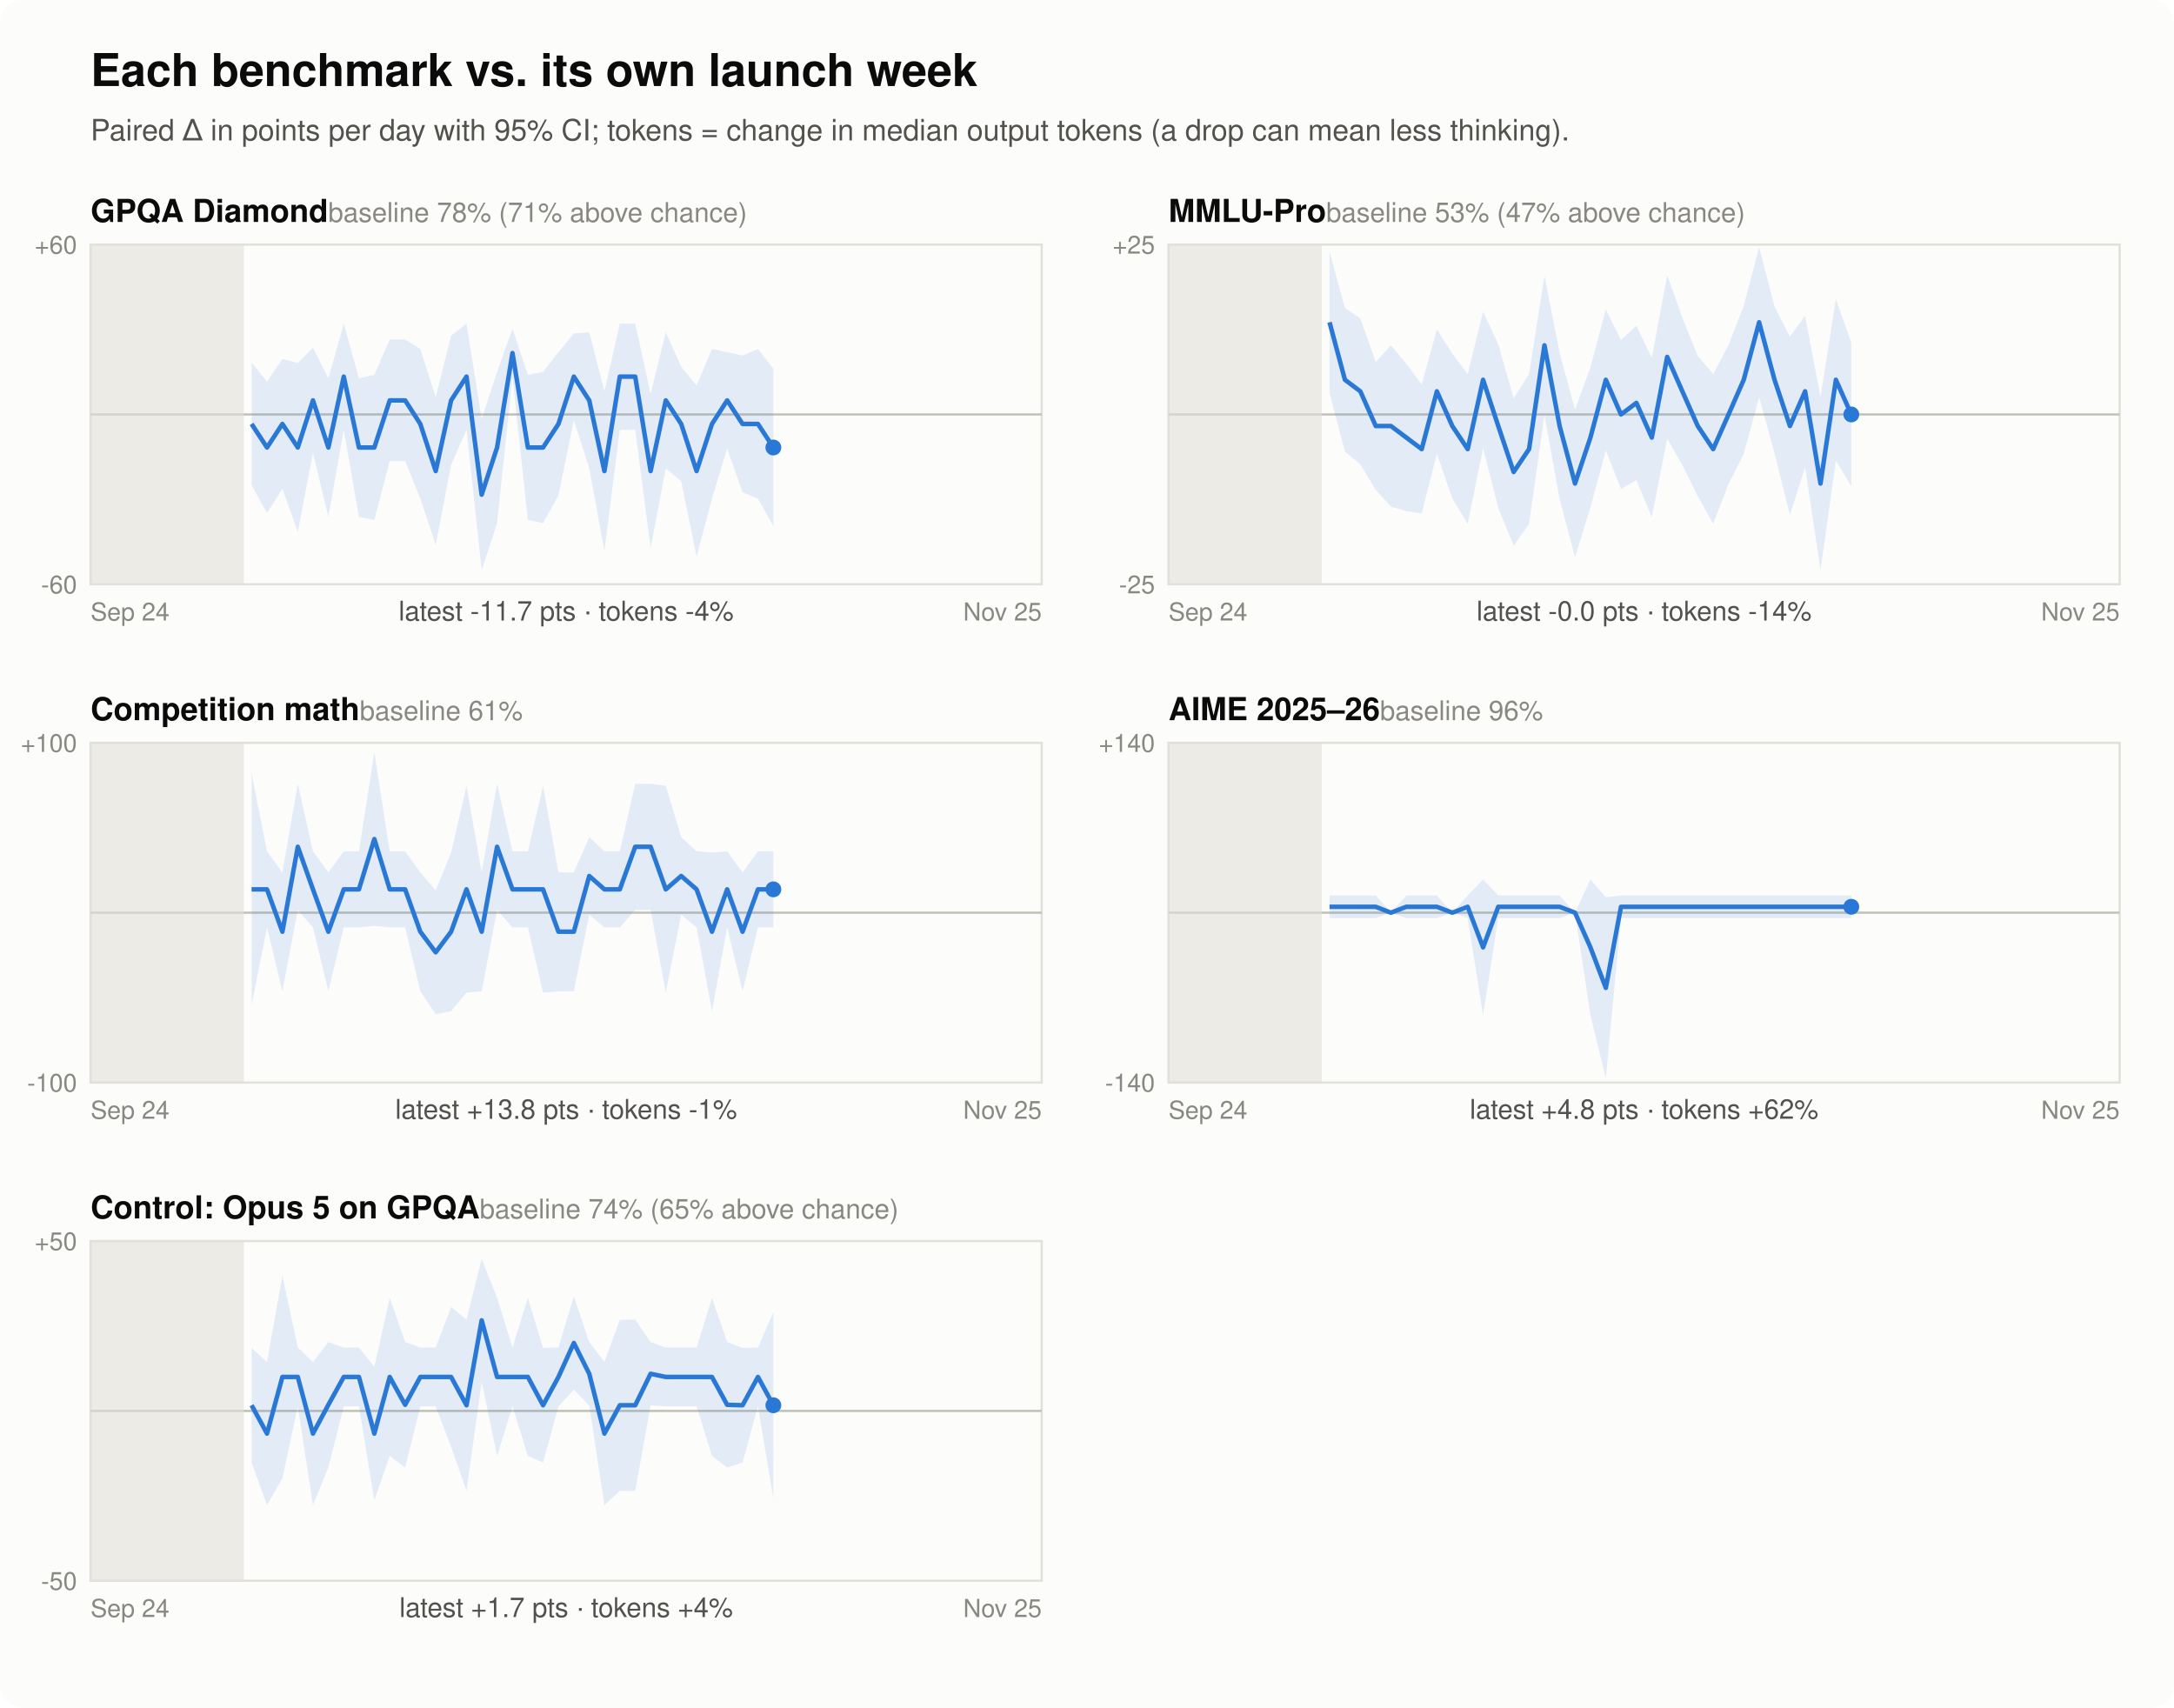
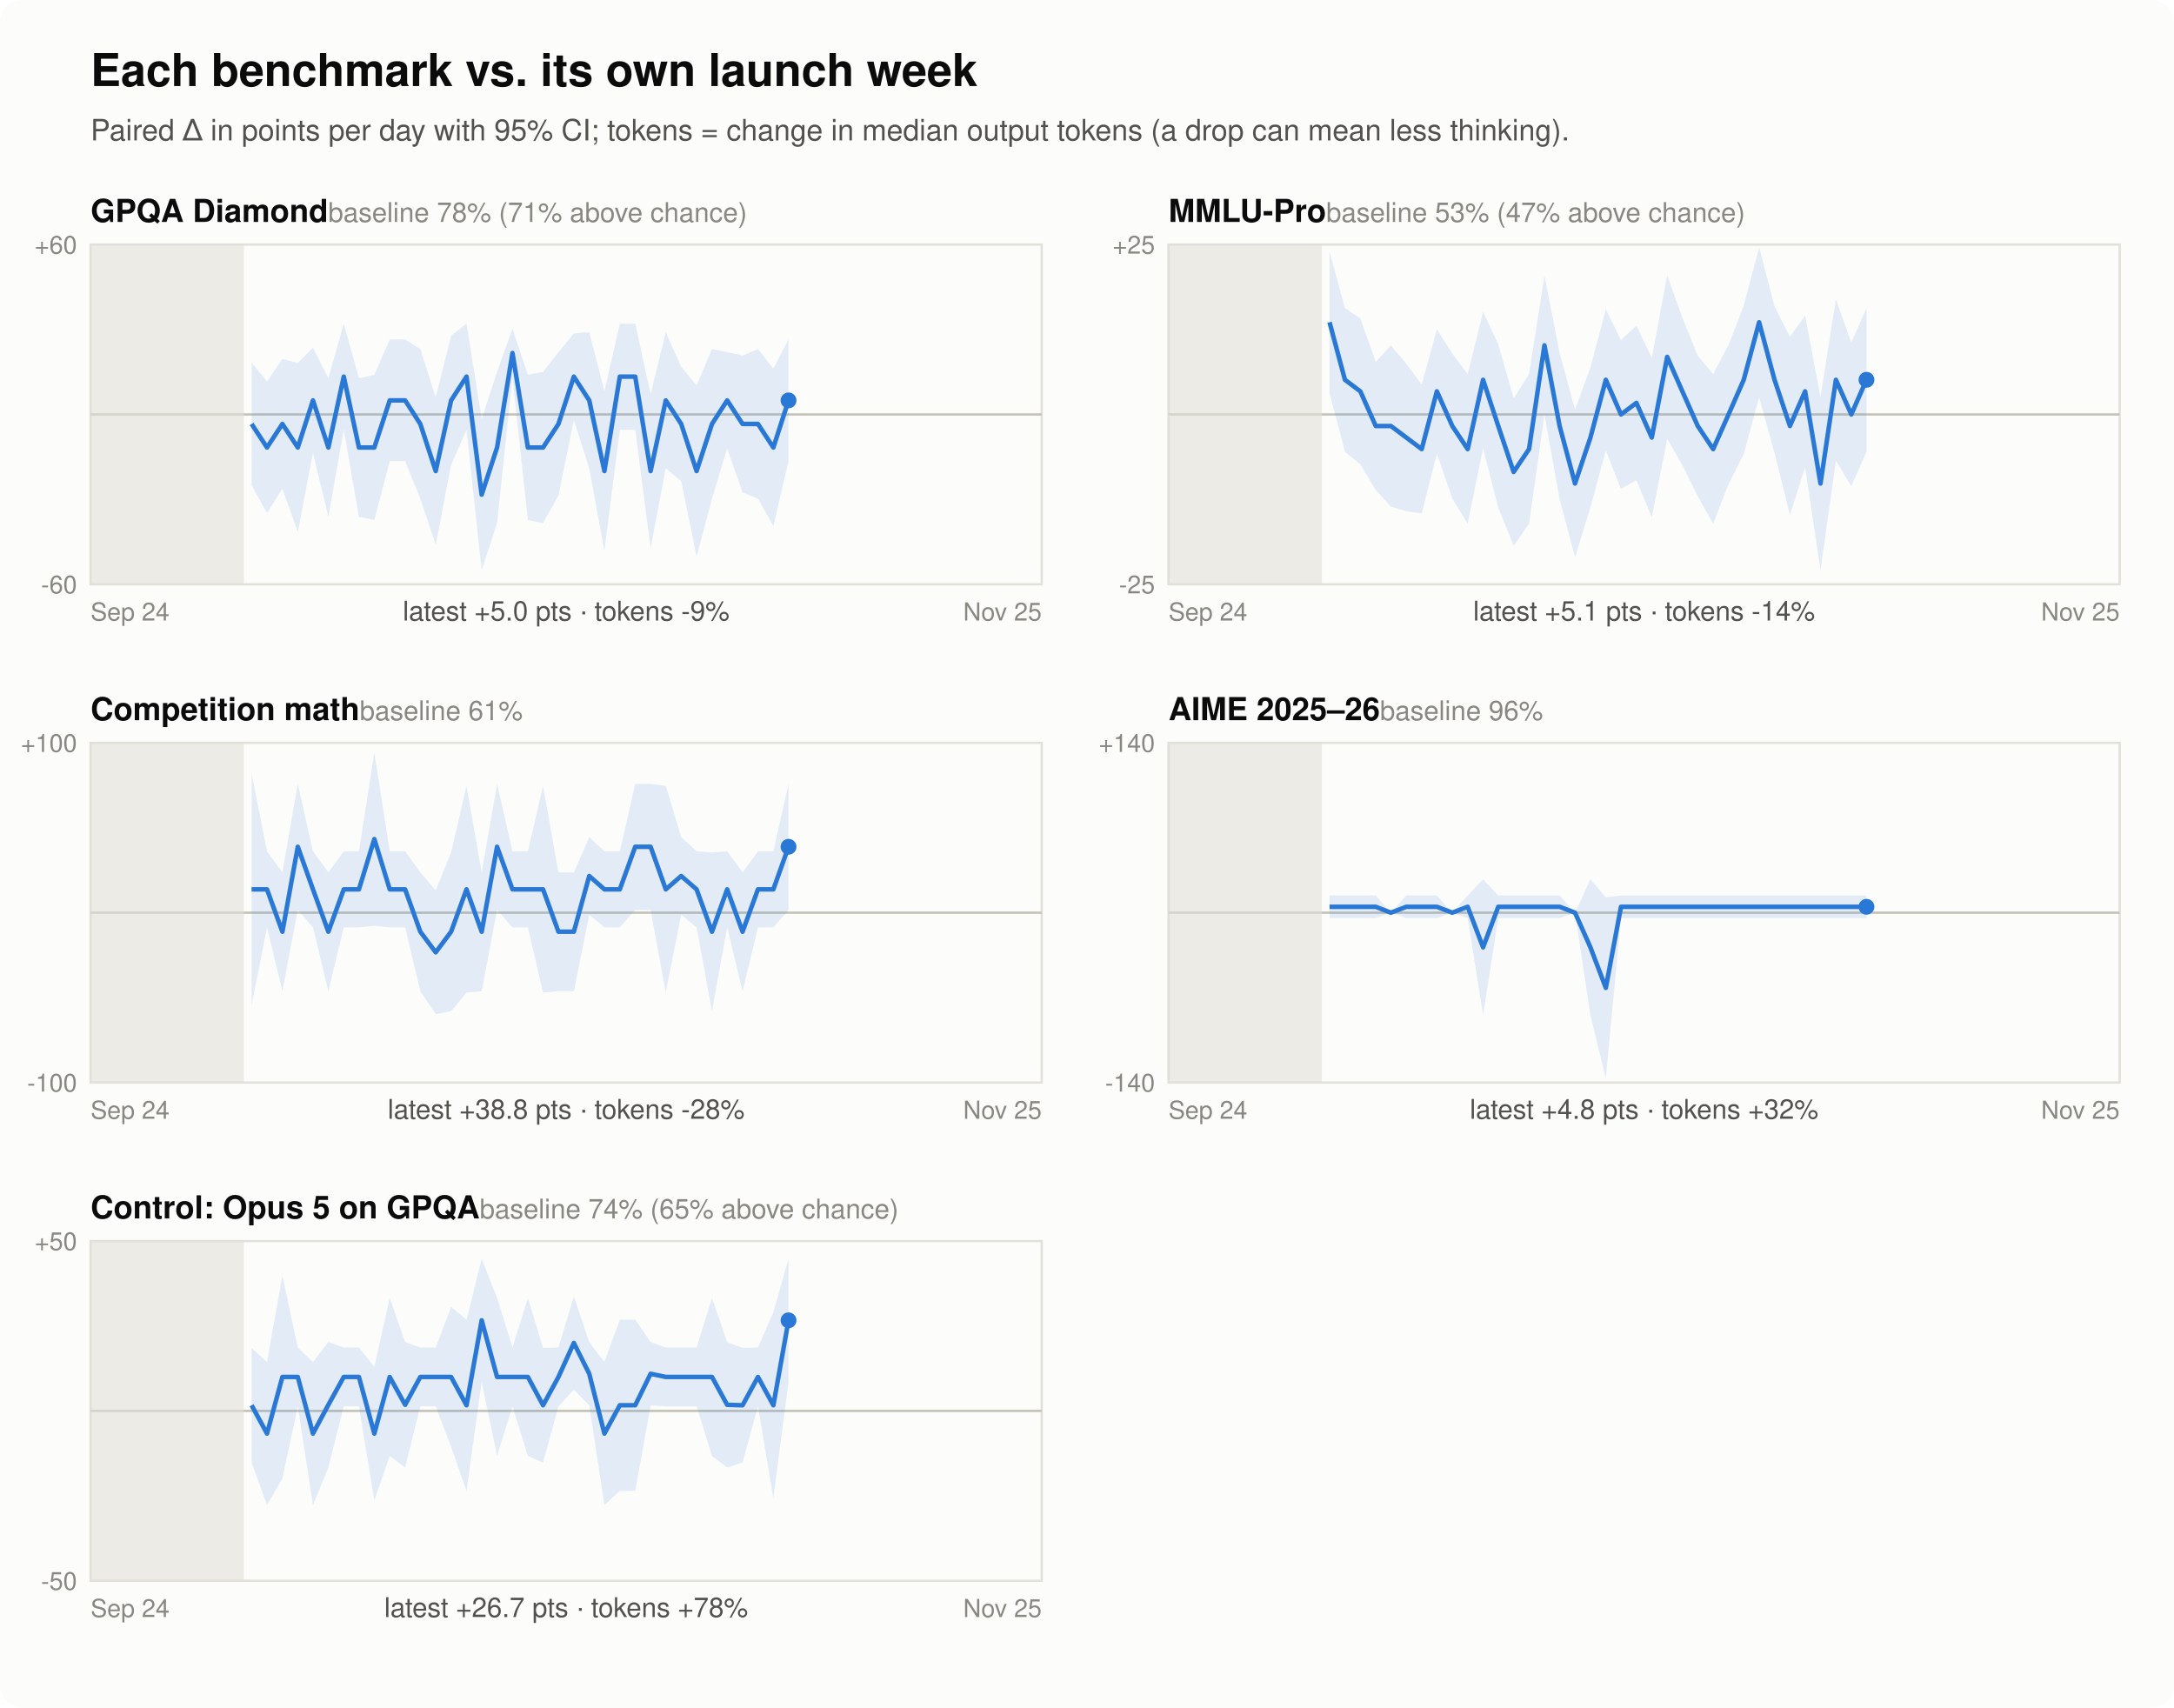
<svg xmlns="http://www.w3.org/2000/svg" width="960" height="754" viewBox="0 0 960 754" font-family="-apple-system, Segoe UI, Helvetica, Arial, sans-serif" role="img" aria-labelledby="ft fd">
  <rect width="960" height="754" rx="10" fill="#fcfcfb" />
  <text x="40" y="38" fill="#0b0b0b" font-size="20" font-weight="600">Each benchmark vs. its own launch week</text>
  <text x="40" y="62" fill="#52514e" font-size="13">Paired Δ in points per day with 95% CI; tokens = change in median output tokens (a drop can mean less thinking).</text>
  <text x="40" y="98" fill="#0b0b0b" font-size="14" font-weight="600">GPQA Diamond<tspan fill="#898781" font-weight="400" font-size="12">  baseline 78% (71% above chance)</tspan>
  </text>
  <rect x="40" y="108" width="420" height="150" fill="none" stroke="#e1e0d9" />
  <line x1="40" y1="183.0" x2="460" y2="183.0" stroke="#c3c2b7" />
  <text x="34" y="262.0" text-anchor="end" fill="#898781" font-size="11">-60</text>
  <text x="34" y="112.0" text-anchor="end" fill="#898781" font-size="11">+60</text>
  <rect x="40.0" y="108" width="67.7" height="150" fill="#e1e0d9" opacity="0.6" />
  <text x="40" y="274" fill="#898781" font-size="11">Sep 24</text>
  <text x="460" y="274" text-anchor="end" fill="#898781" font-size="11">Nov 25</text>
-   <path d="M111.1,160.1 L117.9,168.5 L124.7,158.5 L131.5,160.3 L138.2,153.5 L145.0,167.0 L151.8,142.9 L158.5,167.0 L165.3,165.5 L172.1,149.9 L178.9,149.9 L185.6,154.1 L192.4,175.4 L199.2,148.2 L206.0,142.9 L212.7,185.0 L219.5,164.2 L226.3,145.1 L233.1,165.5 L239.8,164.2 L246.6,155.5 L253.4,147.2 L260.2,146.7 L266.9,172.7 L273.7,142.9 L280.5,142.9 L287.3,174.0 L294.0,146.7 L300.8,161.9 L307.6,170.2 L314.4,154.1 L321.1,155.5 L327.9,157.0 L334.7,154.1 L341.5,162.8 L341.5,232.3 L334.7,220.2 L327.9,217.4 L321.1,198.0 L314.4,220.2 L307.6,245.8 L300.8,212.5 L294.0,206.8 L287.3,242.0 L280.5,189.8 L273.7,189.8 L266.9,243.3 L260.2,206.8 L253.4,185.5 L246.6,218.8 L239.8,231.0 L233.1,229.6 L226.3,166.7 L219.5,231.0 L212.7,251.8 L206.0,189.8 L199.2,205.3 L192.4,240.6 L185.6,220.2 L178.9,203.6 L172.1,203.6 L165.3,229.6 L158.5,228.2 L151.8,189.8 L145.0,228.2 L138.2,200.0 L131.5,234.9 L124.7,215.8 L117.9,226.6 L111.1,214.2 Z" fill="#2a78d6" opacity="0.12" />
-   <path d="M111.1,187.2 L117.9,197.6 L124.7,187.2 L131.5,197.6 L138.2,176.8 L145.0,197.6 L151.8,166.3 L158.5,197.6 L165.3,197.6 L172.1,176.8 L178.9,176.8 L185.6,187.2 L192.4,208.0 L199.2,176.8 L206.0,166.3 L212.7,218.4 L219.5,197.6 L226.3,155.9 L233.1,197.6 L239.8,197.6 L246.6,187.2 L253.4,166.3 L260.2,176.8 L266.9,208.0 L273.7,166.3 L280.5,166.3 L287.3,208.0 L294.0,176.8 L300.8,187.2 L307.6,208.0 L314.4,187.2 L321.1,176.8 L327.9,187.2 L334.7,187.2 L341.5,197.6" fill="none" stroke="#2a78d6" stroke-width="2" stroke-linejoin="round" />
-   <circle cx="341.5" cy="197.6" r="3.5" fill="#2a78d6" />
-   <text x="250.0" y="274" text-anchor="middle" fill="#52514e" font-size="12">latest -11.7 pts · tokens -4%</text>
+   <path d="M111.1,160.1 L117.9,168.5 L124.7,158.5 L131.5,160.3 L138.2,153.5 L145.0,167.0 L151.8,142.9 L158.5,167.0 L165.3,165.5 L172.1,149.9 L178.9,149.9 L185.6,154.1 L192.4,175.4 L199.2,148.2 L206.0,142.9 L212.7,185.0 L219.5,164.2 L226.3,145.1 L233.1,165.5 L239.8,164.2 L246.6,155.5 L253.4,147.2 L260.2,146.7 L266.9,172.7 L273.7,142.9 L280.5,142.9 L287.3,174.0 L294.0,146.7 L300.8,161.9 L307.6,170.2 L314.4,154.1 L321.1,155.5 L327.9,157.0 L334.7,154.1 L341.5,162.8 L348.2,149.9 L348.2,203.6 L341.5,232.3 L334.7,220.2 L327.9,217.4 L321.1,198.0 L314.4,220.2 L307.6,245.8 L300.8,212.5 L294.0,206.8 L287.3,242.0 L280.5,189.8 L273.7,189.8 L266.9,243.3 L260.2,206.8 L253.4,185.5 L246.6,218.8 L239.8,231.0 L233.1,229.6 L226.3,166.7 L219.5,231.0 L212.7,251.8 L206.0,189.8 L199.2,205.3 L192.4,240.6 L185.6,220.2 L178.9,203.6 L172.1,203.6 L165.3,229.6 L158.5,228.2 L151.8,189.8 L145.0,228.2 L138.2,200.0 L131.5,234.9 L124.7,215.8 L117.9,226.6 L111.1,214.2 Z" fill="#2a78d6" opacity="0.12" />
+   <path d="M111.1,187.2 L117.9,197.6 L124.7,187.2 L131.5,197.6 L138.2,176.8 L145.0,197.6 L151.8,166.3 L158.5,197.6 L165.3,197.6 L172.1,176.8 L178.9,176.8 L185.6,187.2 L192.4,208.0 L199.2,176.8 L206.0,166.3 L212.7,218.4 L219.5,197.6 L226.3,155.9 L233.1,197.6 L239.8,197.6 L246.6,187.2 L253.4,166.3 L260.2,176.8 L266.9,208.0 L273.7,166.3 L280.5,166.3 L287.3,208.0 L294.0,176.8 L300.8,187.2 L307.6,208.0 L314.4,187.2 L321.1,176.8 L327.9,187.2 L334.7,187.2 L341.5,197.6 L348.2,176.8" fill="none" stroke="#2a78d6" stroke-width="2" stroke-linejoin="round" />
+   <circle cx="348.2" cy="176.8" r="3.5" fill="#2a78d6" />
+   <text x="250.0" y="274" text-anchor="middle" fill="#52514e" font-size="12">latest +5.0 pts · tokens -9%</text>
  <text x="516" y="98" fill="#0b0b0b" font-size="14" font-weight="600">MMLU-Pro<tspan fill="#898781" font-weight="400" font-size="12">  baseline 53% (47% above chance)</tspan>
  </text>
  <rect x="516" y="108" width="420" height="150" fill="none" stroke="#e1e0d9" />
  <line x1="516" y1="183.0" x2="936" y2="183.0" stroke="#c3c2b7" />
  <text x="510" y="262.0" text-anchor="end" fill="#898781" font-size="11">-25</text>
  <text x="510" y="112.0" text-anchor="end" fill="#898781" font-size="11">+25</text>
  <rect x="516.0" y="108" width="67.7" height="150" fill="#e1e0d9" opacity="0.6" />
  <text x="516" y="274" fill="#898781" font-size="11">Sep 24</text>
  <text x="936" y="274" text-anchor="end" fill="#898781" font-size="11">Nov 25</text>
-   <path d="M587.1,111.1 L593.9,136.0 L600.7,140.6 L607.5,159.8 L614.2,152.5 L621.0,160.6 L627.8,169.8 L634.5,145.4 L641.3,156.1 L648.1,165.2 L654.9,137.6 L661.6,152.0 L668.4,175.8 L675.2,165.2 L682.0,121.8 L688.7,155.8 L695.5,180.9 L702.3,162.2 L709.1,136.6 L715.8,150.1 L722.6,143.8 L729.4,158.0 L736.2,121.5 L742.9,140.3 L749.7,157.1 L756.5,165.2 L763.3,152.3 L770.0,135.0 L776.8,109.2 L783.6,135.3 L790.4,148.7 L797.1,139.4 L803.9,175.2 L810.7,132.1 L817.5,151.3 L817.5,214.7 L810.7,203.4 L803.9,251.8 L797.1,206.3 L790.4,227.4 L783.6,200.1 L776.8,175.4 L770.0,200.5 L763.3,213.7 L756.5,231.3 L749.7,219.1 L742.9,205.4 L736.2,193.7 L729.4,228.4 L722.6,212.0 L715.8,215.9 L709.1,198.9 L702.3,224.1 L695.5,246.1 L688.7,220.4 L682.0,183.2 L675.2,231.3 L668.4,241.0 L661.6,224.2 L654.9,197.9 L648.1,231.3 L641.3,220.1 L634.5,200.3 L627.8,226.7 L621.0,225.7 L614.2,223.7 L607.5,216.4 L600.7,205.0 L593.9,199.5 L587.1,173.6 Z" fill="#2a78d6" opacity="0.12" />
-   <path d="M587.1,142.3 L593.9,167.7 L600.7,172.8 L607.5,188.1 L614.2,188.1 L621.0,193.2 L627.8,198.3 L634.5,172.8 L641.3,188.1 L648.1,198.3 L654.9,167.7 L661.6,188.1 L668.4,208.4 L675.2,198.3 L682.0,152.5 L688.7,188.1 L695.5,213.5 L702.3,193.2 L709.1,167.7 L715.8,183.0 L722.6,177.9 L729.4,193.2 L736.2,157.6 L742.9,172.8 L749.7,188.1 L756.5,198.3 L763.3,183.0 L770.0,167.7 L776.8,142.3 L783.6,167.7 L790.4,188.1 L797.1,172.8 L803.9,213.5 L810.7,167.7 L817.5,183.0" fill="none" stroke="#2a78d6" stroke-width="2" stroke-linejoin="round" />
-   <circle cx="817.5" cy="183.0" r="3.5" fill="#2a78d6" />
-   <text x="726.0" y="274" text-anchor="middle" fill="#52514e" font-size="12">latest -0.0 pts · tokens -14%</text>
+   <path d="M587.1,111.1 L593.9,136.0 L600.7,140.6 L607.5,159.8 L614.2,152.5 L621.0,160.6 L627.8,169.8 L634.5,145.4 L641.3,156.1 L648.1,165.2 L654.9,137.6 L661.6,152.0 L668.4,175.8 L675.2,165.2 L682.0,121.8 L688.7,155.8 L695.5,180.9 L702.3,162.2 L709.1,136.6 L715.8,150.1 L722.6,143.8 L729.4,158.0 L736.2,121.5 L742.9,140.3 L749.7,157.1 L756.5,165.2 L763.3,152.3 L770.0,135.0 L776.8,109.2 L783.6,135.3 L790.4,148.7 L797.1,139.4 L803.9,175.2 L810.7,132.1 L817.5,151.3 L824.2,136.0 L824.2,199.5 L817.5,214.7 L810.7,203.4 L803.9,251.8 L797.1,206.3 L790.4,227.4 L783.6,200.1 L776.8,175.4 L770.0,200.5 L763.3,213.7 L756.5,231.3 L749.7,219.1 L742.9,205.4 L736.2,193.7 L729.4,228.4 L722.6,212.0 L715.8,215.9 L709.1,198.9 L702.3,224.1 L695.5,246.1 L688.7,220.4 L682.0,183.2 L675.2,231.3 L668.4,241.0 L661.6,224.2 L654.9,197.9 L648.1,231.3 L641.3,220.1 L634.5,200.3 L627.8,226.7 L621.0,225.7 L614.2,223.7 L607.5,216.4 L600.7,205.0 L593.9,199.5 L587.1,173.6 Z" fill="#2a78d6" opacity="0.12" />
+   <path d="M587.1,142.3 L593.9,167.7 L600.7,172.8 L607.5,188.1 L614.2,188.1 L621.0,193.2 L627.8,198.3 L634.5,172.8 L641.3,188.1 L648.1,198.3 L654.9,167.7 L661.6,188.1 L668.4,208.4 L675.2,198.3 L682.0,152.5 L688.7,188.1 L695.5,213.5 L702.3,193.2 L709.1,167.7 L715.8,183.0 L722.6,177.9 L729.4,193.2 L736.2,157.6 L742.9,172.8 L749.7,188.1 L756.5,198.3 L763.3,183.0 L770.0,167.7 L776.8,142.3 L783.6,167.7 L790.4,188.1 L797.1,172.8 L803.9,213.5 L810.7,167.7 L817.5,183.0 L824.2,167.7" fill="none" stroke="#2a78d6" stroke-width="2" stroke-linejoin="round" />
+   <circle cx="824.2" cy="167.7" r="3.5" fill="#2a78d6" />
+   <text x="726.0" y="274" text-anchor="middle" fill="#52514e" font-size="12">latest +5.1 pts · tokens -14%</text>
  <text x="40" y="318" fill="#0b0b0b" font-size="14" font-weight="600">Competition math<tspan fill="#898781" font-weight="400" font-size="12">  baseline 61%</tspan>
  </text>
  <rect x="40" y="328" width="420" height="150" fill="none" stroke="#e1e0d9" />
  <line x1="40" y1="403.0" x2="460" y2="403.0" stroke="#c3c2b7" />
  <text x="34" y="482.0" text-anchor="end" fill="#898781" font-size="11">-100</text>
  <text x="34" y="332.0" text-anchor="end" fill="#898781" font-size="11">+100</text>
  <rect x="40.0" y="328" width="67.7" height="150" fill="#e1e0d9" opacity="0.6" />
  <text x="40" y="494" fill="#898781" font-size="11">Sep 24</text>
  <text x="460" y="494" text-anchor="end" fill="#898781" font-size="11">Nov 25</text>
-   <path d="M111.1,341.5 L117.9,375.9 L124.7,385.2 L131.5,346.1 L138.2,375.9 L145.0,385.2 L151.8,375.9 L158.5,375.9 L165.3,332.2 L172.1,375.9 L178.9,375.9 L185.6,385.2 L192.4,393.2 L199.2,376.4 L206.0,347.0 L212.7,385.2 L219.5,346.1 L226.3,375.9 L233.1,375.9 L239.8,347.0 L246.6,385.2 L253.4,385.2 L260.2,369.6 L266.9,375.9 L273.7,375.9 L280.5,346.1 L287.3,346.1 L294.0,347.0 L300.8,369.6 L307.6,375.9 L314.4,376.4 L321.1,375.9 L327.9,385.2 L334.7,375.9 L341.5,375.9 L341.5,409.5 L334.7,409.5 L327.9,437.7 L321.1,409.5 L314.4,446.5 L307.6,409.5 L300.8,403.9 L294.0,438.3 L287.3,401.8 L280.5,401.8 L273.7,409.5 L266.9,409.5 L260.2,403.9 L253.4,437.7 L246.6,437.7 L239.8,438.3 L233.1,409.5 L226.3,409.5 L219.5,401.8 L212.7,437.7 L206.0,438.3 L199.2,446.5 L192.4,447.8 L185.6,437.7 L178.9,409.5 L172.1,409.5 L165.3,408.8 L158.5,409.5 L151.8,409.5 L145.0,437.7 L138.2,409.5 L131.5,401.8 L124.7,437.7 L117.9,409.5 L111.1,443.9 Z" fill="#2a78d6" opacity="0.12" />
-   <path d="M111.1,392.7 L117.9,392.7 L124.7,411.4 L131.5,373.9 L138.2,392.7 L145.0,411.4 L151.8,392.7 L158.5,392.7 L165.3,370.5 L172.1,392.7 L178.9,392.7 L185.6,411.4 L192.4,420.5 L199.2,411.4 L206.0,392.7 L212.7,411.4 L219.5,373.9 L226.3,392.7 L233.1,392.7 L239.8,392.7 L246.6,411.4 L253.4,411.4 L260.2,386.8 L266.9,392.7 L273.7,392.7 L280.5,373.9 L287.3,373.9 L294.0,392.7 L300.8,386.8 L307.6,392.7 L314.4,411.4 L321.1,392.7 L327.9,411.4 L334.7,392.7 L341.5,392.7" fill="none" stroke="#2a78d6" stroke-width="2" stroke-linejoin="round" />
-   <circle cx="341.5" cy="392.7" r="3.5" fill="#2a78d6" />
-   <text x="250.0" y="494" text-anchor="middle" fill="#52514e" font-size="12">latest +13.8 pts · tokens -1%</text>
+   <path d="M111.1,341.5 L117.9,375.9 L124.7,385.2 L131.5,346.1 L138.2,375.9 L145.0,385.2 L151.8,375.9 L158.5,375.9 L165.3,332.2 L172.1,375.9 L178.9,375.9 L185.6,385.2 L192.4,393.2 L199.2,376.4 L206.0,347.0 L212.7,385.2 L219.5,346.1 L226.3,375.9 L233.1,375.9 L239.8,347.0 L246.6,385.2 L253.4,385.2 L260.2,369.6 L266.9,375.9 L273.7,375.9 L280.5,346.1 L287.3,346.1 L294.0,347.0 L300.8,369.6 L307.6,375.9 L314.4,376.4 L321.1,375.9 L327.9,385.2 L334.7,375.9 L341.5,375.9 L348.2,346.1 L348.2,401.8 L341.5,409.5 L334.7,409.5 L327.9,437.7 L321.1,409.5 L314.4,446.5 L307.6,409.5 L300.8,403.9 L294.0,438.3 L287.3,401.8 L280.5,401.8 L273.7,409.5 L266.9,409.5 L260.2,403.9 L253.4,437.7 L246.6,437.7 L239.8,438.3 L233.1,409.5 L226.3,409.5 L219.5,401.8 L212.7,437.7 L206.0,438.3 L199.2,446.5 L192.4,447.8 L185.6,437.7 L178.9,409.5 L172.1,409.5 L165.3,408.8 L158.5,409.5 L151.8,409.5 L145.0,437.7 L138.2,409.5 L131.5,401.8 L124.7,437.7 L117.9,409.5 L111.1,443.9 Z" fill="#2a78d6" opacity="0.12" />
+   <path d="M111.1,392.7 L117.9,392.7 L124.7,411.4 L131.5,373.9 L138.2,392.7 L145.0,411.4 L151.8,392.7 L158.5,392.7 L165.3,370.5 L172.1,392.7 L178.9,392.7 L185.6,411.4 L192.4,420.5 L199.2,411.4 L206.0,392.7 L212.7,411.4 L219.5,373.9 L226.3,392.7 L233.1,392.7 L239.8,392.7 L246.6,411.4 L253.4,411.4 L260.2,386.8 L266.9,392.7 L273.7,392.7 L280.5,373.9 L287.3,373.9 L294.0,392.7 L300.8,386.8 L307.6,392.7 L314.4,411.4 L321.1,392.7 L327.9,411.4 L334.7,392.7 L341.5,392.7 L348.2,373.9" fill="none" stroke="#2a78d6" stroke-width="2" stroke-linejoin="round" />
+   <circle cx="348.2" cy="373.9" r="3.5" fill="#2a78d6" />
+   <text x="250.0" y="494" text-anchor="middle" fill="#52514e" font-size="12">latest +38.8 pts · tokens -28%</text>
  <text x="516" y="318" fill="#0b0b0b" font-size="14" font-weight="600">AIME 2025–26<tspan fill="#898781" font-weight="400" font-size="12">  baseline 96%</tspan>
  </text>
  <rect x="516" y="328" width="420" height="150" fill="none" stroke="#e1e0d9" />
  <line x1="516" y1="403.0" x2="936" y2="403.0" stroke="#c3c2b7" />
  <text x="510" y="482.0" text-anchor="end" fill="#898781" font-size="11">-140</text>
  <text x="510" y="332.0" text-anchor="end" fill="#898781" font-size="11">+140</text>
  <rect x="516.0" y="328" width="67.7" height="150" fill="#e1e0d9" opacity="0.6" />
  <text x="516" y="494" fill="#898781" font-size="11">Sep 24</text>
  <text x="936" y="494" text-anchor="end" fill="#898781" font-size="11">Nov 25</text>
-   <path d="M587.1,395.4 L593.9,395.4 L600.7,395.4 L607.5,395.4 L614.2,403.0 L621.0,395.4 L627.8,395.4 L634.5,395.4 L641.3,403.0 L648.1,395.4 L654.9,388.3 L661.6,395.4 L668.4,395.4 L675.2,395.4 L682.0,395.4 L688.7,395.4 L695.5,403.0 L702.3,388.3 L709.1,396.2 L715.8,395.4 L722.6,395.4 L729.4,395.4 L736.2,395.4 L742.9,395.4 L749.7,395.4 L756.5,395.4 L763.3,395.4 L770.0,395.4 L776.8,395.4 L783.6,395.4 L790.4,395.4 L797.1,395.4 L803.9,395.4 L810.7,395.4 L817.5,395.4 L817.5,405.4 L810.7,405.4 L803.9,405.4 L797.1,405.4 L790.4,405.4 L783.6,405.4 L776.8,405.4 L770.0,405.4 L763.3,405.4 L756.5,405.4 L749.7,405.4 L742.9,405.4 L736.2,405.4 L729.4,405.4 L722.6,405.4 L715.8,405.4 L709.1,476.2 L702.3,448.3 L695.5,403.0 L688.7,405.4 L682.0,405.4 L675.2,405.4 L668.4,405.4 L661.6,405.4 L654.9,448.3 L648.1,405.4 L641.3,403.0 L634.5,405.4 L627.8,405.4 L621.0,405.4 L614.2,403.0 L607.5,405.4 L600.7,405.4 L593.9,405.4 L587.1,405.4 Z" fill="#2a78d6" opacity="0.12" />
-   <path d="M587.1,400.4 L593.9,400.4 L600.7,400.4 L607.5,400.4 L614.2,403.0 L621.0,400.4 L627.8,400.4 L634.5,400.4 L641.3,403.0 L648.1,400.4 L654.9,418.3 L661.6,400.4 L668.4,400.4 L675.2,400.4 L682.0,400.4 L688.7,400.4 L695.5,403.0 L702.3,418.3 L709.1,436.2 L715.8,400.4 L722.6,400.4 L729.4,400.4 L736.2,400.4 L742.9,400.4 L749.7,400.4 L756.5,400.4 L763.3,400.4 L770.0,400.4 L776.8,400.4 L783.6,400.4 L790.4,400.4 L797.1,400.4 L803.9,400.4 L810.7,400.4 L817.5,400.4" fill="none" stroke="#2a78d6" stroke-width="2" stroke-linejoin="round" />
-   <circle cx="817.5" cy="400.4" r="3.5" fill="#2a78d6" />
-   <text x="726.0" y="494" text-anchor="middle" fill="#52514e" font-size="12">latest +4.8 pts · tokens +62%</text>
+   <path d="M587.1,395.4 L593.9,395.4 L600.7,395.4 L607.5,395.4 L614.2,403.0 L621.0,395.4 L627.8,395.4 L634.5,395.4 L641.3,403.0 L648.1,395.4 L654.9,388.3 L661.6,395.4 L668.4,395.4 L675.2,395.4 L682.0,395.4 L688.7,395.4 L695.5,403.0 L702.3,388.3 L709.1,396.2 L715.8,395.4 L722.6,395.4 L729.4,395.4 L736.2,395.4 L742.9,395.4 L749.7,395.4 L756.5,395.4 L763.3,395.4 L770.0,395.4 L776.8,395.4 L783.6,395.4 L790.4,395.4 L797.1,395.4 L803.9,395.4 L810.7,395.4 L817.5,395.4 L824.2,395.4 L824.2,405.4 L817.5,405.4 L810.7,405.4 L803.9,405.4 L797.1,405.4 L790.4,405.4 L783.6,405.4 L776.8,405.4 L770.0,405.4 L763.3,405.4 L756.5,405.4 L749.7,405.4 L742.9,405.4 L736.2,405.4 L729.4,405.4 L722.6,405.4 L715.8,405.4 L709.1,476.2 L702.3,448.3 L695.5,403.0 L688.7,405.4 L682.0,405.4 L675.2,405.4 L668.4,405.4 L661.6,405.4 L654.9,448.3 L648.1,405.4 L641.3,403.0 L634.5,405.4 L627.8,405.4 L621.0,405.4 L614.2,403.0 L607.5,405.4 L600.7,405.4 L593.9,405.4 L587.1,405.4 Z" fill="#2a78d6" opacity="0.12" />
+   <path d="M587.1,400.4 L593.9,400.4 L600.7,400.4 L607.5,400.4 L614.2,403.0 L621.0,400.4 L627.8,400.4 L634.5,400.4 L641.3,403.0 L648.1,400.4 L654.9,418.3 L661.6,400.4 L668.4,400.4 L675.2,400.4 L682.0,400.4 L688.7,400.4 L695.5,403.0 L702.3,418.3 L709.1,436.2 L715.8,400.4 L722.6,400.4 L729.4,400.4 L736.2,400.4 L742.9,400.4 L749.7,400.4 L756.5,400.4 L763.3,400.4 L770.0,400.4 L776.8,400.4 L783.6,400.4 L790.4,400.4 L797.1,400.4 L803.9,400.4 L810.7,400.4 L817.5,400.4 L824.2,400.4" fill="none" stroke="#2a78d6" stroke-width="2" stroke-linejoin="round" />
+   <circle cx="824.2" cy="400.4" r="3.5" fill="#2a78d6" />
+   <text x="726.0" y="494" text-anchor="middle" fill="#52514e" font-size="12">latest +4.8 pts · tokens +32%</text>
  <text x="40" y="538" fill="#0b0b0b" font-size="14" font-weight="600">Control: Opus 5 on GPQA<tspan fill="#898781" font-weight="400" font-size="12">  baseline 74% (65% above chance)</tspan>
  </text>
  <rect x="40" y="548" width="420" height="150" fill="none" stroke="#e1e0d9" />
  <line x1="40" y1="623.0" x2="460" y2="623.0" stroke="#c3c2b7" />
  <text x="34" y="702.0" text-anchor="end" fill="#898781" font-size="11">-50</text>
  <text x="34" y="552.0" text-anchor="end" fill="#898781" font-size="11">+50</text>
  <rect x="40.0" y="548" width="67.7" height="150" fill="#e1e0d9" opacity="0.6" />
  <text x="40" y="714" fill="#898781" font-size="11">Sep 24</text>
  <text x="460" y="714" text-anchor="end" fill="#898781" font-size="11">Nov 25</text>
-   <path d="M111.1,595.2 L117.9,601.4 L124.7,563.2 L131.5,595.0 L138.2,601.4 L145.0,592.6 L151.8,595.0 L158.5,595.0 L165.3,603.5 L172.1,573.1 L178.9,592.6 L185.6,595.0 L192.4,595.0 L199.2,577.1 L206.0,582.7 L212.7,555.8 L219.5,573.1 L226.3,595.0 L233.1,573.1 L239.8,595.2 L246.6,595.0 L253.4,572.4 L260.2,592.6 L266.9,601.4 L273.7,582.7 L280.5,582.7 L287.3,592.6 L294.0,595.0 L300.8,595.0 L307.6,595.0 L314.4,573.1 L321.1,592.6 L327.9,595.2 L334.7,595.0 L341.5,579.4 L341.5,661.6 L334.7,621.0 L327.9,645.8 L321.1,648.0 L314.4,642.9 L307.6,621.0 L300.8,621.0 L294.0,621.0 L287.3,620.6 L280.5,658.3 L273.7,658.3 L266.9,664.6 L260.2,620.6 L253.4,613.6 L246.6,621.0 L239.8,645.8 L233.1,642.9 L226.3,621.0 L219.5,642.9 L212.7,610.2 L206.0,658.3 L199.2,638.9 L192.4,621.0 L185.6,621.0 L178.9,648.0 L172.1,642.9 L165.3,662.5 L158.5,621.0 L151.8,621.0 L145.0,648.0 L138.2,664.6 L131.5,621.0 L124.7,652.8 L117.9,664.6 L111.1,645.8 Z" fill="#2a78d6" opacity="0.12" />
-   <path d="M111.1,620.5 L117.9,633.0 L124.7,608.0 L131.5,608.0 L138.2,633.0 L145.0,620.3 L151.8,608.0 L158.5,608.0 L165.3,633.0 L172.1,608.0 L178.9,620.3 L185.6,608.0 L192.4,608.0 L199.2,608.0 L206.0,620.5 L212.7,583.0 L219.5,608.0 L226.3,608.0 L233.1,608.0 L239.8,620.5 L246.6,608.0 L253.4,593.0 L260.2,606.6 L266.9,633.0 L273.7,620.5 L280.5,620.5 L287.3,606.6 L294.0,608.0 L300.8,608.0 L307.6,608.0 L314.4,608.0 L321.1,620.3 L327.9,620.5 L334.7,608.0 L341.5,620.5" fill="none" stroke="#2a78d6" stroke-width="2" stroke-linejoin="round" />
-   <circle cx="341.5" cy="620.5" r="3.5" fill="#2a78d6" />
-   <text x="250.0" y="714" text-anchor="middle" fill="#52514e" font-size="12">latest +1.7 pts · tokens +4%</text>
+   <path d="M111.1,595.2 L117.9,601.4 L124.7,563.2 L131.5,595.0 L138.2,601.4 L145.0,592.6 L151.8,595.0 L158.5,595.0 L165.3,603.5 L172.1,573.1 L178.9,592.6 L185.6,595.0 L192.4,595.0 L199.2,577.1 L206.0,582.7 L212.7,555.8 L219.5,573.1 L226.3,595.0 L233.1,573.1 L239.8,595.2 L246.6,595.0 L253.4,572.4 L260.2,592.6 L266.9,601.4 L273.7,582.7 L280.5,582.7 L287.3,592.6 L294.0,595.0 L300.8,595.0 L307.6,595.0 L314.4,573.1 L321.1,592.6 L327.9,595.2 L334.7,595.0 L341.5,579.4 L348.2,555.8 L348.2,610.2 L341.5,661.6 L334.7,621.0 L327.9,645.8 L321.1,648.0 L314.4,642.9 L307.6,621.0 L300.8,621.0 L294.0,621.0 L287.3,620.6 L280.5,658.3 L273.7,658.3 L266.9,664.6 L260.2,620.6 L253.4,613.6 L246.6,621.0 L239.8,645.8 L233.1,642.9 L226.3,621.0 L219.5,642.9 L212.7,610.2 L206.0,658.3 L199.2,638.9 L192.4,621.0 L185.6,621.0 L178.9,648.0 L172.1,642.9 L165.3,662.5 L158.5,621.0 L151.8,621.0 L145.0,648.0 L138.2,664.6 L131.5,621.0 L124.7,652.8 L117.9,664.6 L111.1,645.8 Z" fill="#2a78d6" opacity="0.12" />
+   <path d="M111.1,620.5 L117.9,633.0 L124.7,608.0 L131.5,608.0 L138.2,633.0 L145.0,620.3 L151.8,608.0 L158.5,608.0 L165.3,633.0 L172.1,608.0 L178.9,620.3 L185.6,608.0 L192.4,608.0 L199.2,608.0 L206.0,620.5 L212.7,583.0 L219.5,608.0 L226.3,608.0 L233.1,608.0 L239.8,620.5 L246.6,608.0 L253.4,593.0 L260.2,606.6 L266.9,633.0 L273.7,620.5 L280.5,620.5 L287.3,606.6 L294.0,608.0 L300.8,608.0 L307.6,608.0 L314.4,608.0 L321.1,620.3 L327.9,620.5 L334.7,608.0 L341.5,620.5 L348.2,583.0" fill="none" stroke="#2a78d6" stroke-width="2" stroke-linejoin="round" />
+   <circle cx="348.2" cy="583.0" r="3.5" fill="#2a78d6" />
+   <text x="250.0" y="714" text-anchor="middle" fill="#52514e" font-size="12">latest +26.7 pts · tokens +78%</text>
</svg>
